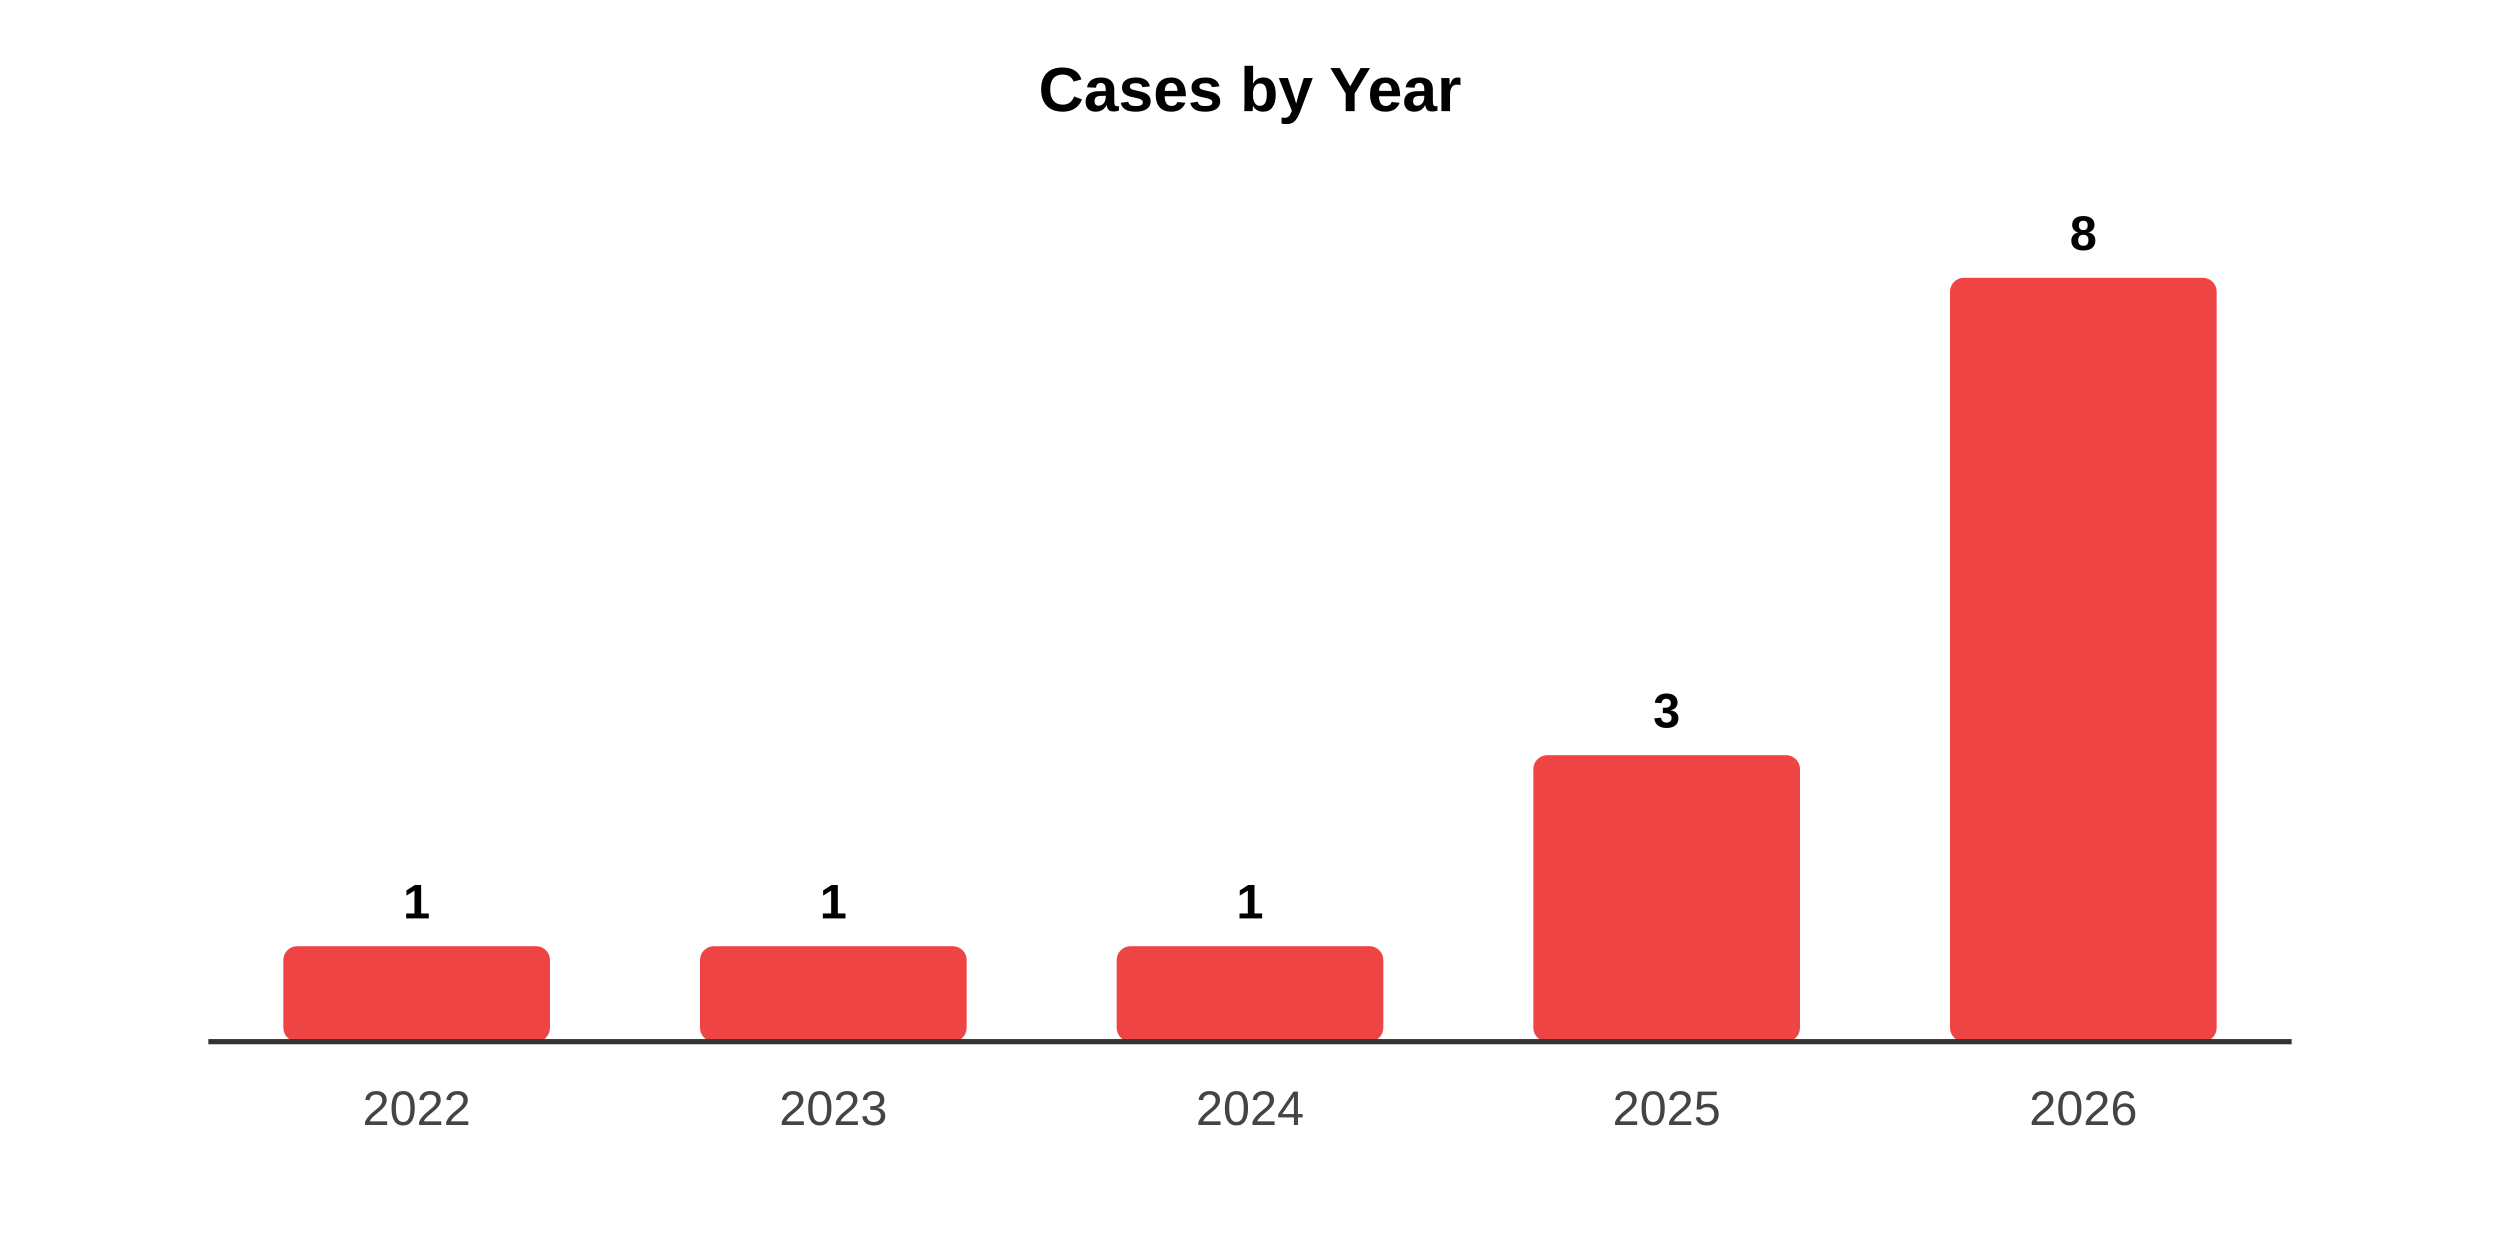
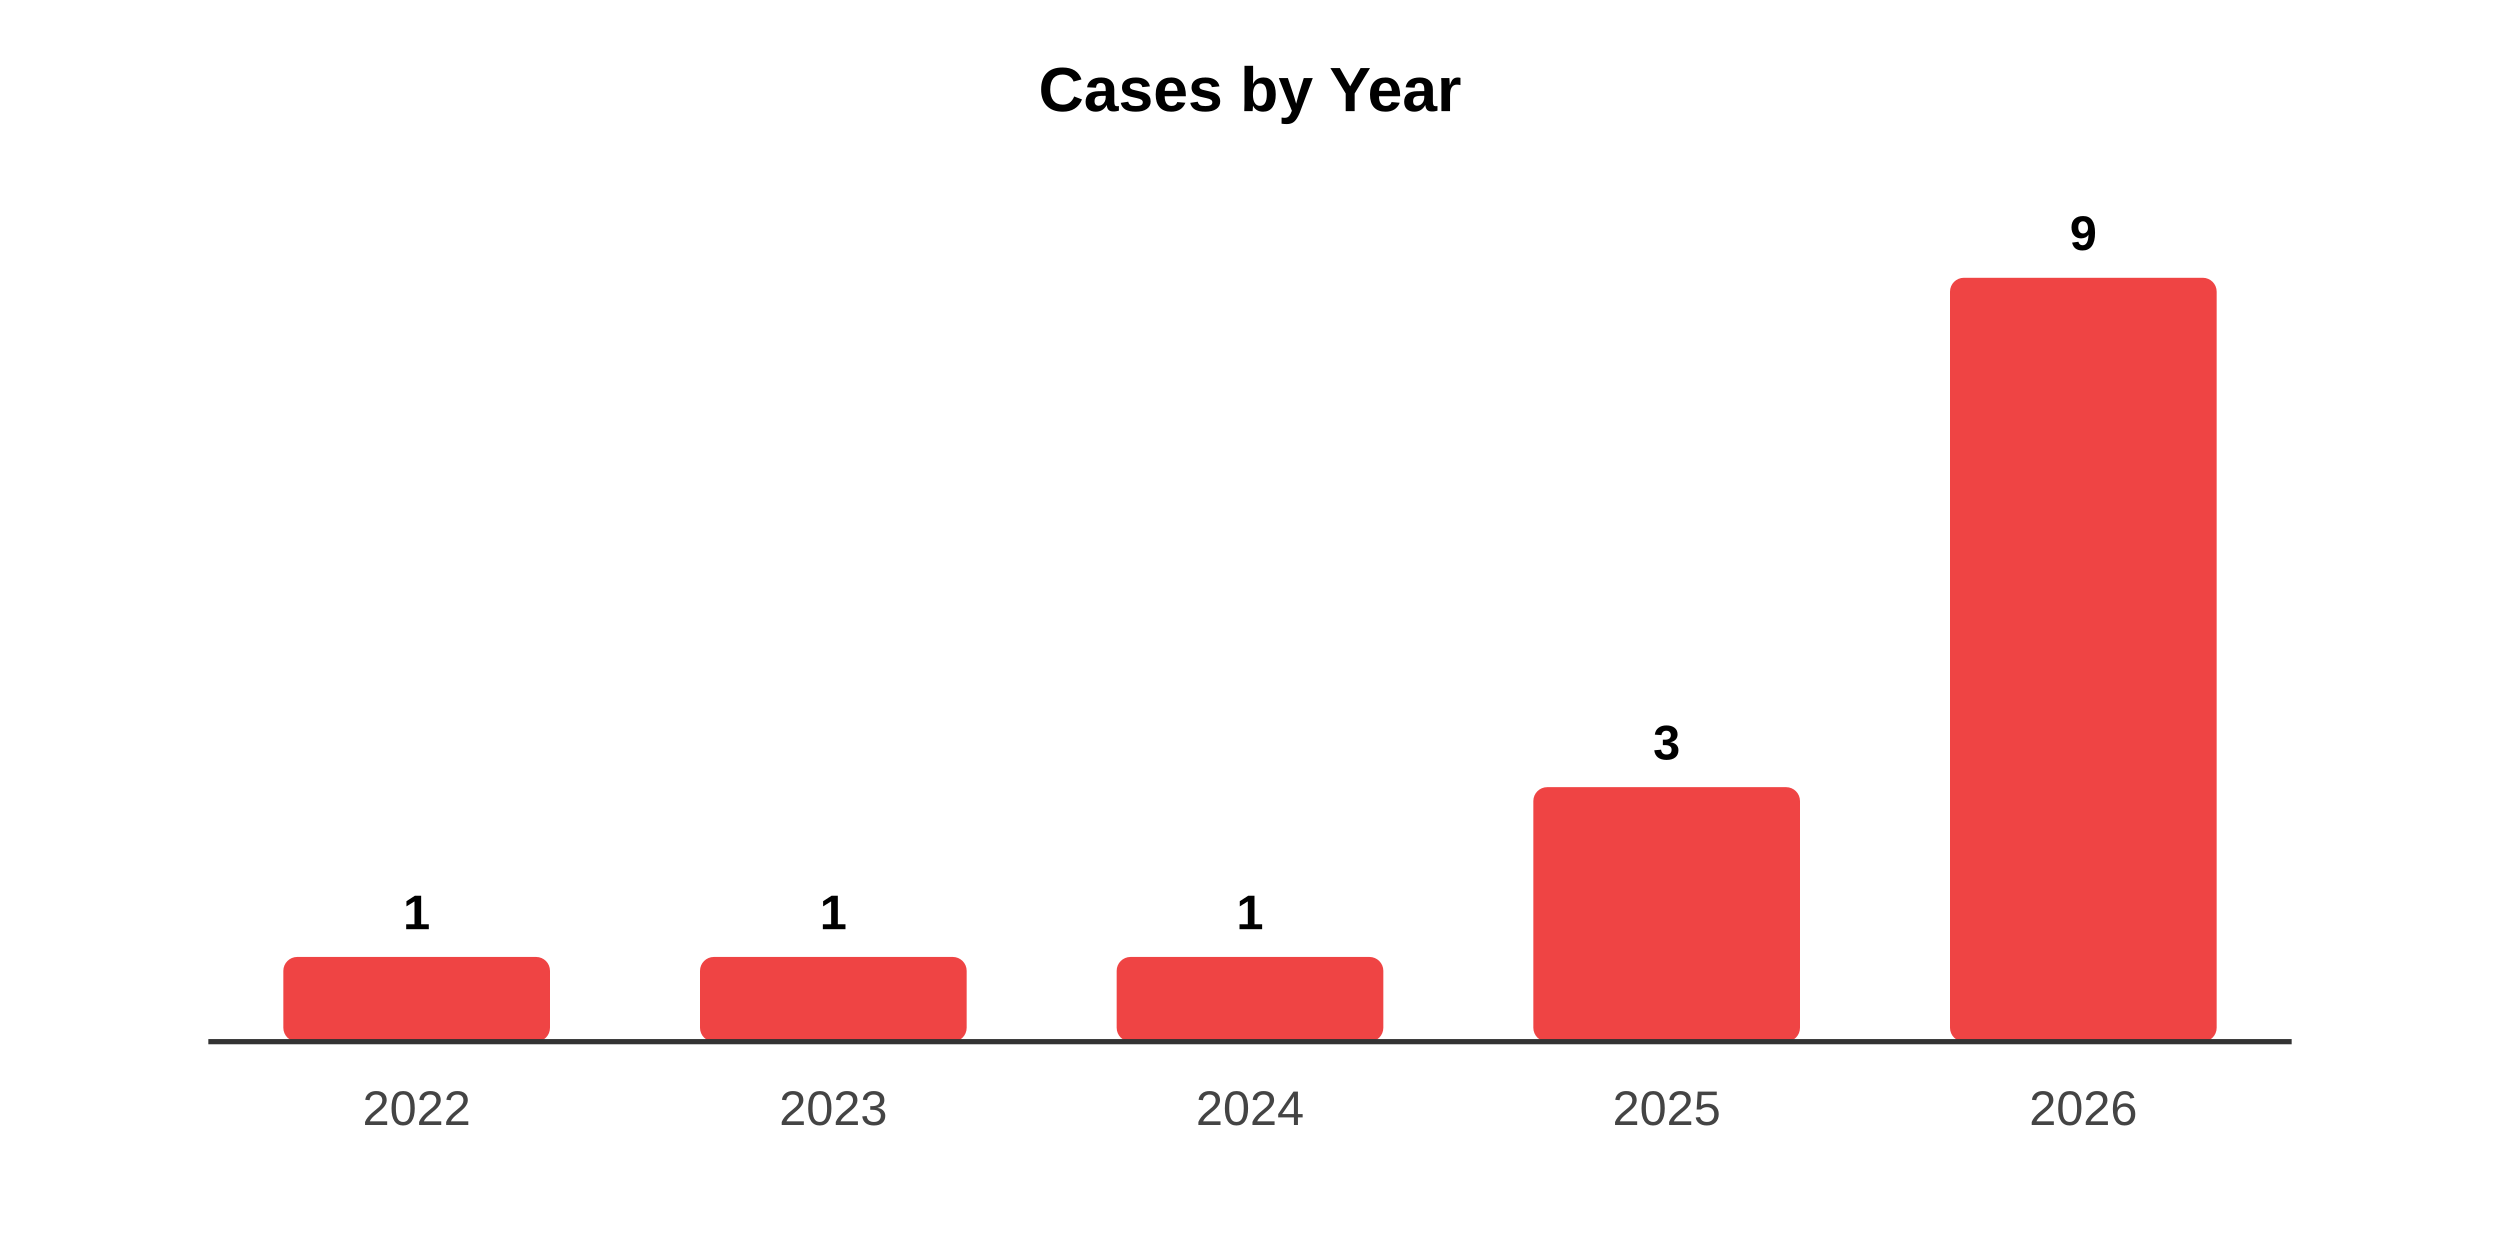
<svg xmlns="http://www.w3.org/2000/svg" width="720" height="360" viewBox="0 0 720 360" preserveAspectRatio="xMidYMid meet" font-family="Arial, Helvetica, sans-serif">
  <text x="360.0" y="32" text-anchor="middle" font-size="18" font-weight="700">Cases by Year</text>
-   <rect x="81.6" y="272.5" width="76.8" height="27.5" rx="4" fill="#ef4444" />
-   <text x="120.0" y="264.5" text-anchor="middle" font-size="14" font-weight="700">1</text>
+   <rect x="81.6" y="275.6" width="76.8" height="24.4" rx="4" fill="#ef4444" />
+   <text x="120.0" y="267.6" text-anchor="middle" font-size="14" font-weight="700">1</text>
  <text x="120.0" y="324" text-anchor="middle" font-size="14" fill="#444">2022</text>
-   <rect x="201.6" y="272.5" width="76.8" height="27.5" rx="4" fill="#ef4444" />
-   <text x="240.0" y="264.5" text-anchor="middle" font-size="14" font-weight="700">1</text>
+   <rect x="201.6" y="275.6" width="76.8" height="24.4" rx="4" fill="#ef4444" />
+   <text x="240.0" y="267.6" text-anchor="middle" font-size="14" font-weight="700">1</text>
  <text x="240.0" y="324" text-anchor="middle" font-size="14" fill="#444">2023</text>
-   <rect x="321.6" y="272.5" width="76.8" height="27.5" rx="4" fill="#ef4444" />
-   <text x="360.0" y="264.5" text-anchor="middle" font-size="14" font-weight="700">1</text>
+   <rect x="321.6" y="275.6" width="76.8" height="24.4" rx="4" fill="#ef4444" />
+   <text x="360.0" y="267.6" text-anchor="middle" font-size="14" font-weight="700">1</text>
  <text x="360.0" y="324" text-anchor="middle" font-size="14" fill="#444">2024</text>
-   <rect x="441.6" y="217.5" width="76.8" height="82.5" rx="4" fill="#ef4444" />
-   <text x="480.0" y="209.5" text-anchor="middle" font-size="14" font-weight="700">3</text>
+   <rect x="441.6" y="226.7" width="76.8" height="73.3" rx="4" fill="#ef4444" />
+   <text x="480.0" y="218.7" text-anchor="middle" font-size="14" font-weight="700">3</text>
  <text x="480.0" y="324" text-anchor="middle" font-size="14" fill="#444">2025</text>
  <rect x="561.6" y="80.0" width="76.8" height="220.0" rx="4" fill="#ef4444" />
-   <text x="600.0" y="72.0" text-anchor="middle" font-size="14" font-weight="700">8</text>
+   <text x="600.0" y="72.0" text-anchor="middle" font-size="14" font-weight="700">9</text>
  <text x="600.0" y="324" text-anchor="middle" font-size="14" fill="#444">2026</text>
  <line x1="60" y1="300" x2="660" y2="300" stroke="#333" stroke-width="1.5" />
</svg>
